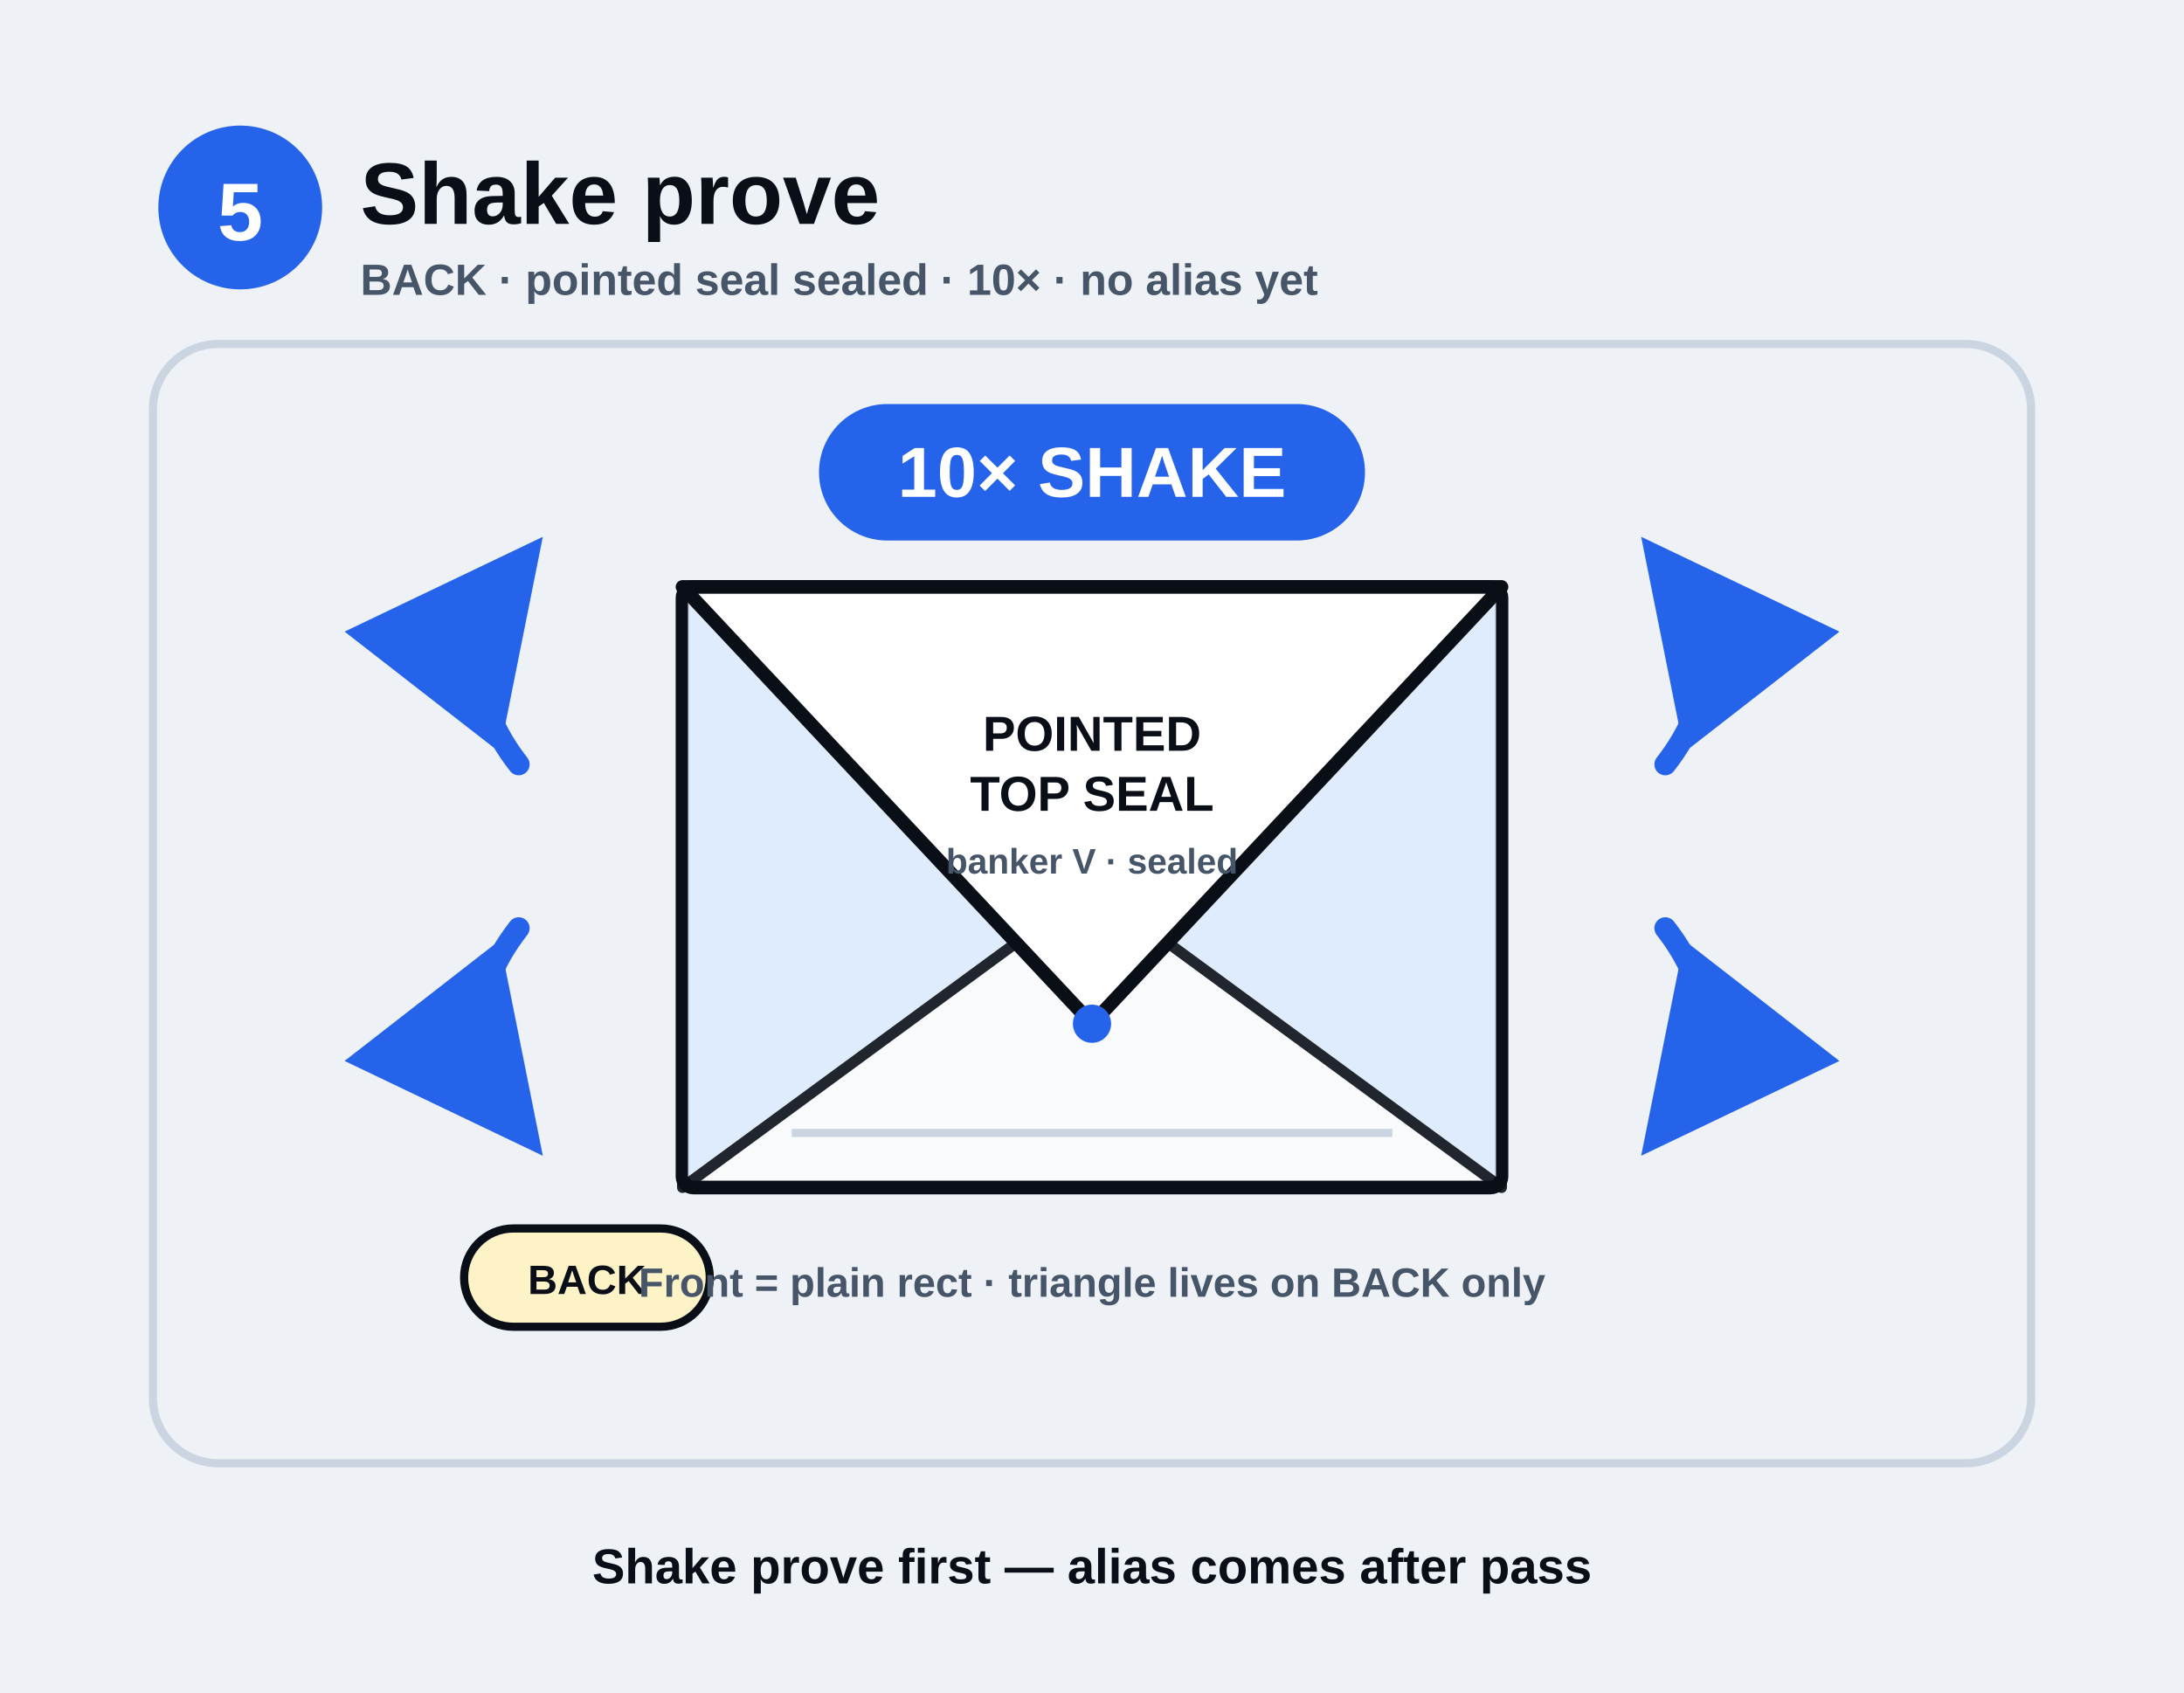
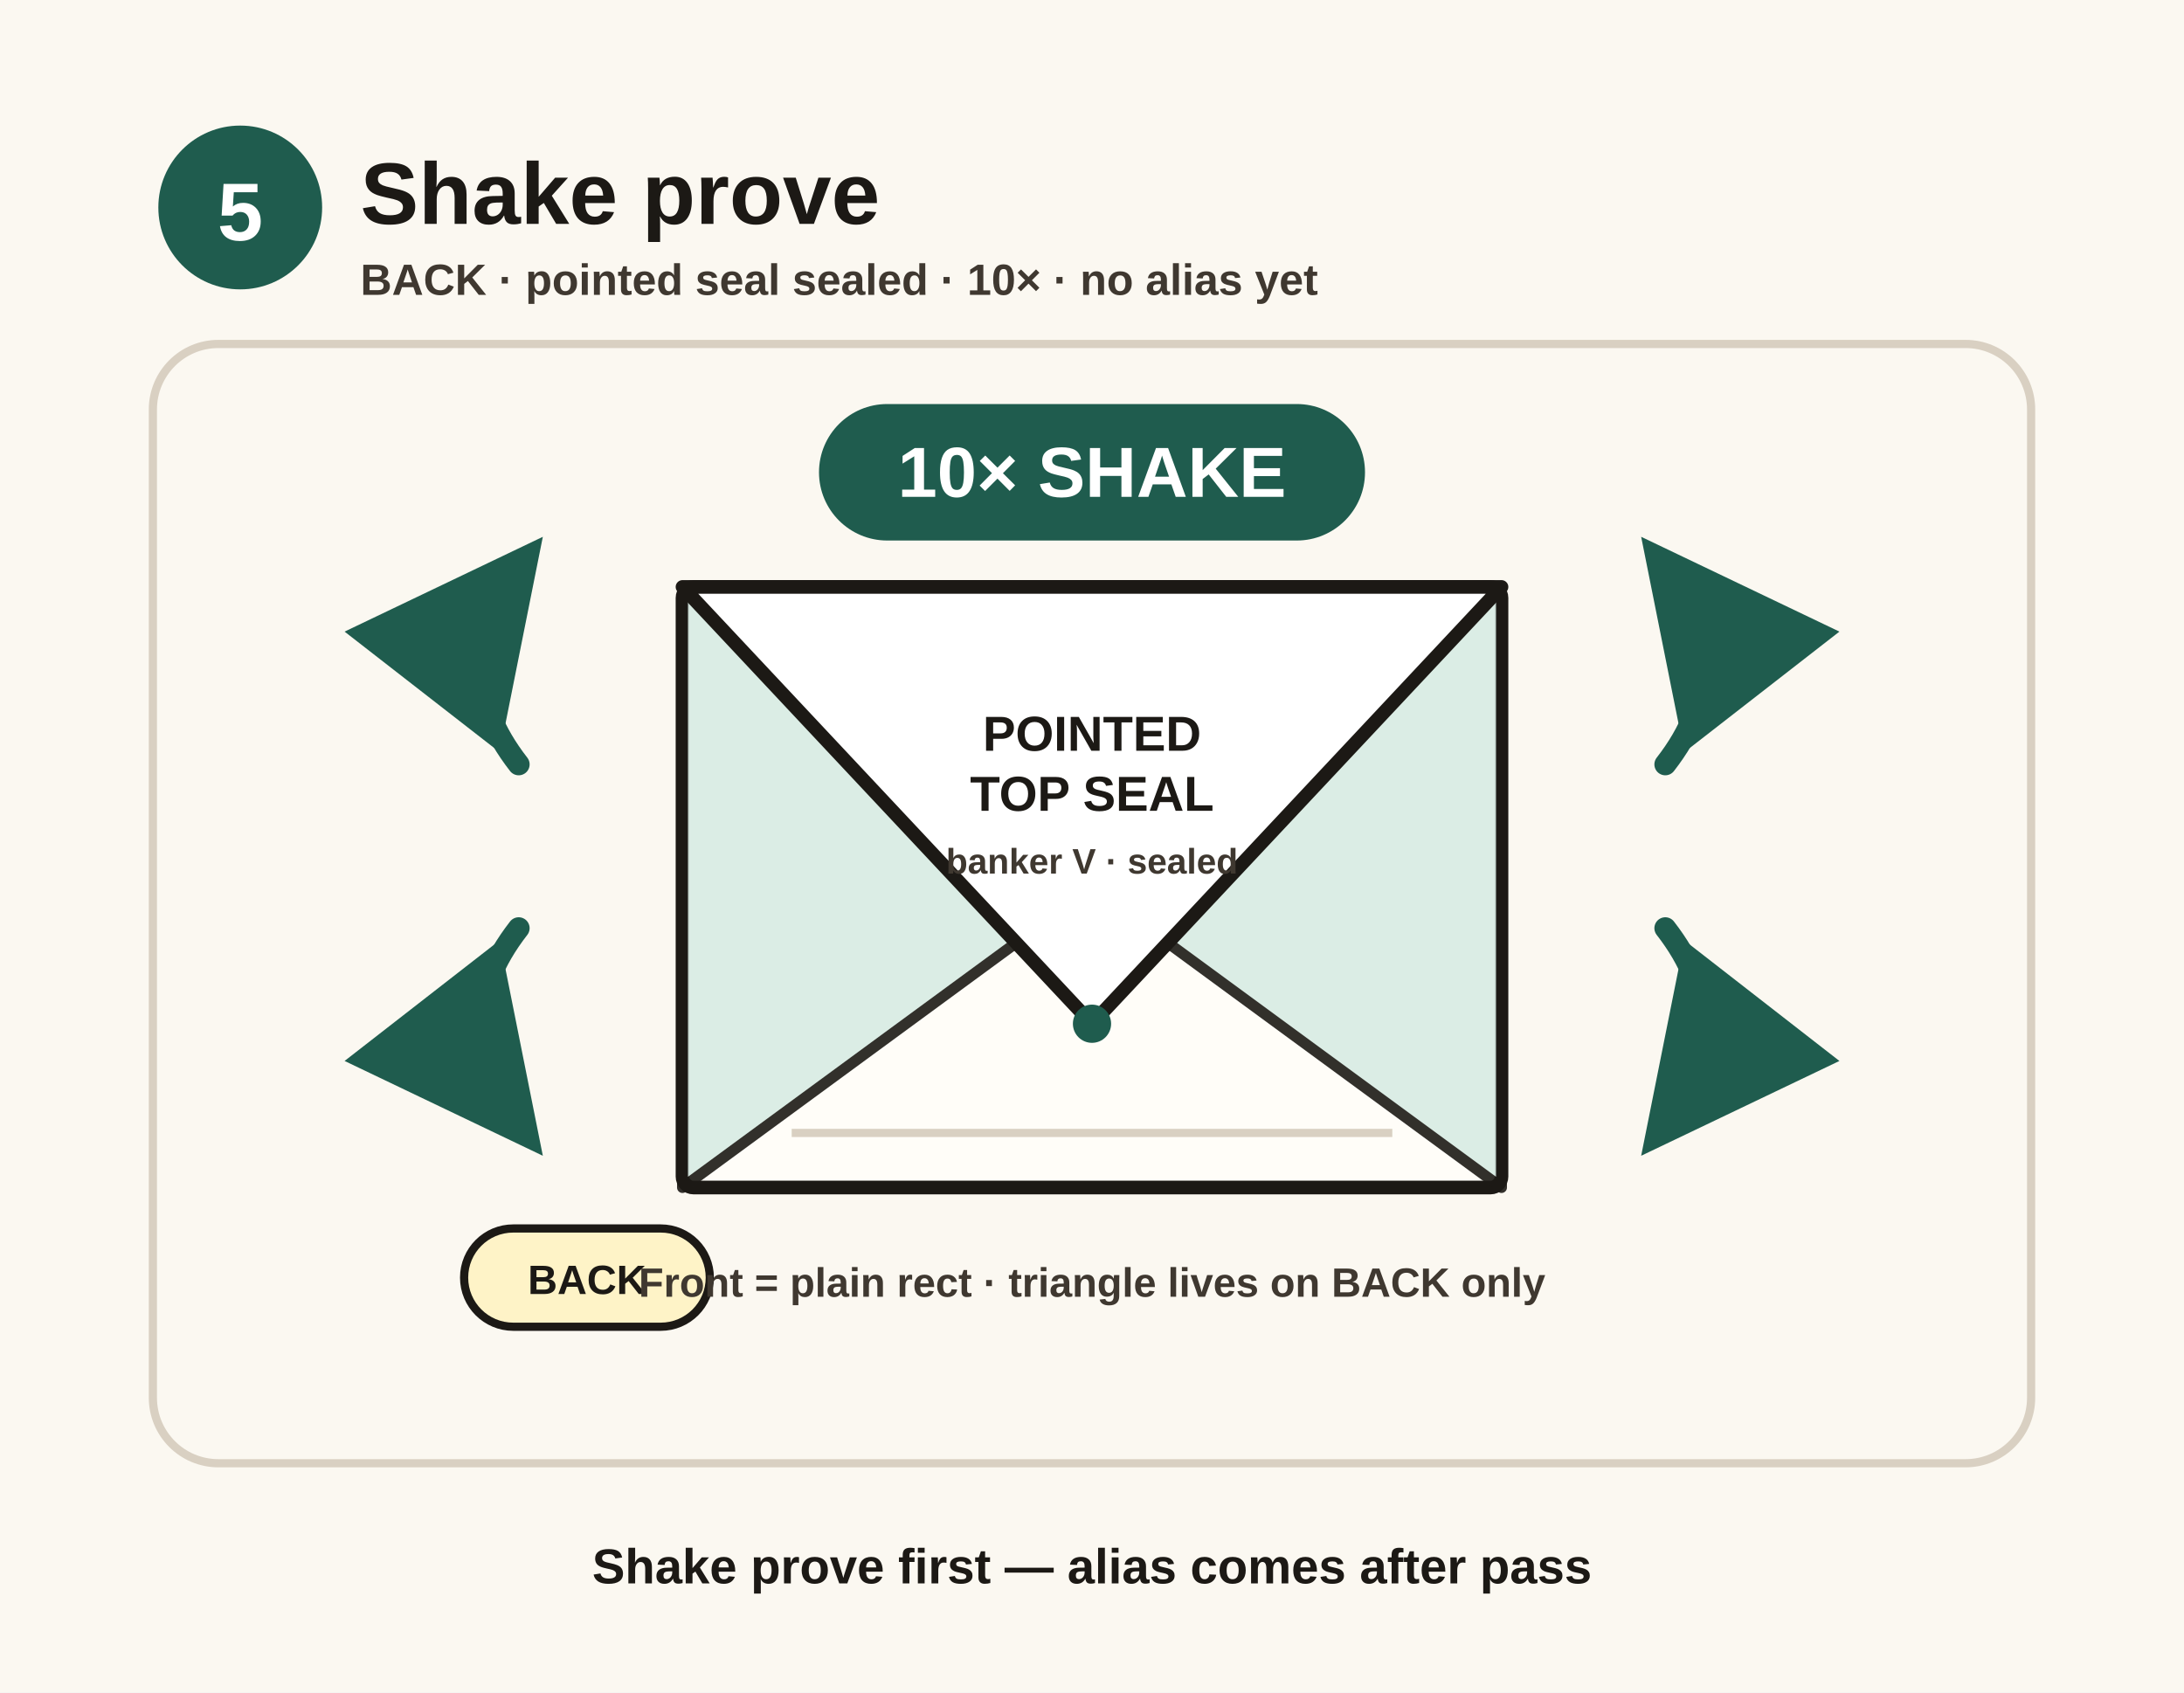
<svg xmlns="http://www.w3.org/2000/svg" width="800" height="620" viewBox="0 0 800 620" role="img" aria-labelledby="title desc">
  <defs>
    <marker id="arrow" viewBox="0 0 10 10" refX="8" refY="5" markerWidth="9" markerHeight="9" orient="auto-start-reverse">
-       <path d="M 0 0 L 10 5 L 0 10 z" fill="#2563EB" />
+       <path d="M 0 0 L 10 5 L 0 10 z" fill="#1f5c4e" />
    </marker>
    <style>
-       .label { font-family:Arial,Helvetica,sans-serif; font-weight:700; fill:#0A0E17; }
-       .small { font-family:Arial,Helvetica,sans-serif; font-weight:600; fill:#475569; }
+       .label { font-family:Arial,Helvetica,sans-serif; font-weight:700; fill:#1c1915; }
+       .small { font-family:Arial,Helvetica,sans-serif; font-weight:600; fill:#3f3830; }
    </style>
  </defs>
-   <rect x="0" y="0" width="800" height="620" fill="#EEF2F7" />
-   <circle cx="88" cy="76" r="30" fill="#2563EB" />
+   <rect x="0" y="0" width="800" height="620" fill="#fbf8f1" />
+   <circle cx="88" cy="76" r="30" fill="#1f5c4e" />
  <text x="88" y="88" text-anchor="middle" font-size="30" class="label" fill="#FFFFFF" style="fill:#FFFFFF">5</text>
  <text x="132" y="82" font-size="32" class="label">Shake prove</text>
  <text x="132" y="108" font-size="16" class="small">BACK · pointed seal sealed · 10× · no alias yet</text>
-   <rect x="56" y="126" width="688" height="410" rx="24" fill="#EEF2F7" stroke="#CBD5E1" stroke-width="3" />
+   <rect x="56" y="126" width="688" height="410" rx="24" fill="#fbf8f1" stroke="#d9d0c2" stroke-width="3" />
  <g transform="translate(250,175)">
-     <rect x="0" y="40" width="300" height="220" rx="4" fill="#F8FAFC" stroke="#0A0E17" stroke-width="5" />
-     <polygon points="0,40 150,150 0,260" fill="#DBEAFE" stroke="#0A0E17" stroke-width="4" stroke-linejoin="round" opacity="0.9" />
-     <polygon points="300,40 150,150 300,260" fill="#DBEAFE" stroke="#0A0E17" stroke-width="4" stroke-linejoin="round" opacity="0.9" />
-     <line x1="40" y1="240" x2="260" y2="240" stroke="#CBD5E1" stroke-width="3" />
-     <polygon points="0,40 300,40 150,200" fill="#FFFFFF" stroke="#0A0E17" stroke-width="5" stroke-linejoin="round" />
-     <circle cx="150" cy="200" r="7" fill="#2563EB" />
+     <rect x="0" y="40" width="300" height="220" rx="4" fill="#fffdf8" stroke="#1c1915" stroke-width="5" />
+     <polygon points="0,40 150,150 0,260" fill="#d7ebe3" stroke="#1c1915" stroke-width="4" stroke-linejoin="round" opacity="0.9" />
+     <polygon points="300,40 150,150 300,260" fill="#d7ebe3" stroke="#1c1915" stroke-width="4" stroke-linejoin="round" opacity="0.9" />
+     <line x1="40" y1="240" x2="260" y2="240" stroke="#d9d0c2" stroke-width="3" />
+     <polygon points="0,40 300,40 150,200" fill="#FFFFFF" stroke="#1c1915" stroke-width="5" stroke-linejoin="round" />
+     <circle cx="150" cy="200" r="7" fill="#1f5c4e" />
    <text x="150" y="100" text-anchor="middle" font-size="18" class="label">POINTED</text>
    <text x="150" y="122" text-anchor="middle" font-size="18" class="label">TOP SEAL</text>
    <text x="150" y="145" text-anchor="middle" font-size="13" class="small">banker V · sealed</text>
  </g>
-   <rect x="300" y="148" width="200" height="50" rx="25" fill="#2563EB" />
+   <rect x="300" y="148" width="200" height="50" rx="25" fill="#1f5c4e" />
  <text x="400" y="182" text-anchor="middle" font-size="26" fill="#FFFFFF" font-family="Arial,Helvetica,sans-serif" font-weight="700">10× SHAKE</text>
-   <path d="M190 280 q-28 -36 0 -72" fill="none" stroke="#2563EB" stroke-width="8" stroke-linecap="round" marker-end="url(#arrow)" />
-   <path d="M190 340 q-28 36 0 72" fill="none" stroke="#2563EB" stroke-width="8" stroke-linecap="round" marker-end="url(#arrow)" />
-   <path d="M610 280 q28 -36 0 -72" fill="none" stroke="#2563EB" stroke-width="8" stroke-linecap="round" marker-end="url(#arrow)" />
-   <path d="M610 340 q28 36 0 72" fill="none" stroke="#2563EB" stroke-width="8" stroke-linecap="round" marker-end="url(#arrow)" />
-   <rect x="170" y="450" width="90" height="36" rx="18" fill="#FEF3C7" stroke="#0A0E17" stroke-width="3" />
+   <path d="M190 280 q-28 -36 0 -72" fill="none" stroke="#1f5c4e" stroke-width="8" stroke-linecap="round" marker-end="url(#arrow)" />
+   <path d="M190 340 q-28 36 0 72" fill="none" stroke="#1f5c4e" stroke-width="8" stroke-linecap="round" marker-end="url(#arrow)" />
+   <path d="M610 280 q28 -36 0 -72" fill="none" stroke="#1f5c4e" stroke-width="8" stroke-linecap="round" marker-end="url(#arrow)" />
+   <path d="M610 340 q28 36 0 72" fill="none" stroke="#1f5c4e" stroke-width="8" stroke-linecap="round" marker-end="url(#arrow)" />
+   <rect x="170" y="450" width="90" height="36" rx="18" fill="#FEF3C7" stroke="#1c1915" stroke-width="3" />
  <text x="215" y="474" text-anchor="middle" font-size="15" class="label">BACK</text>
  <text x="400" y="475" text-anchor="middle" font-size="15" class="small">Front = plain rect · triangle lives on BACK only</text>
  <text x="400" y="580" text-anchor="middle" font-size="18" class="label">Shake prove first — alias comes after pass</text>
</svg>
